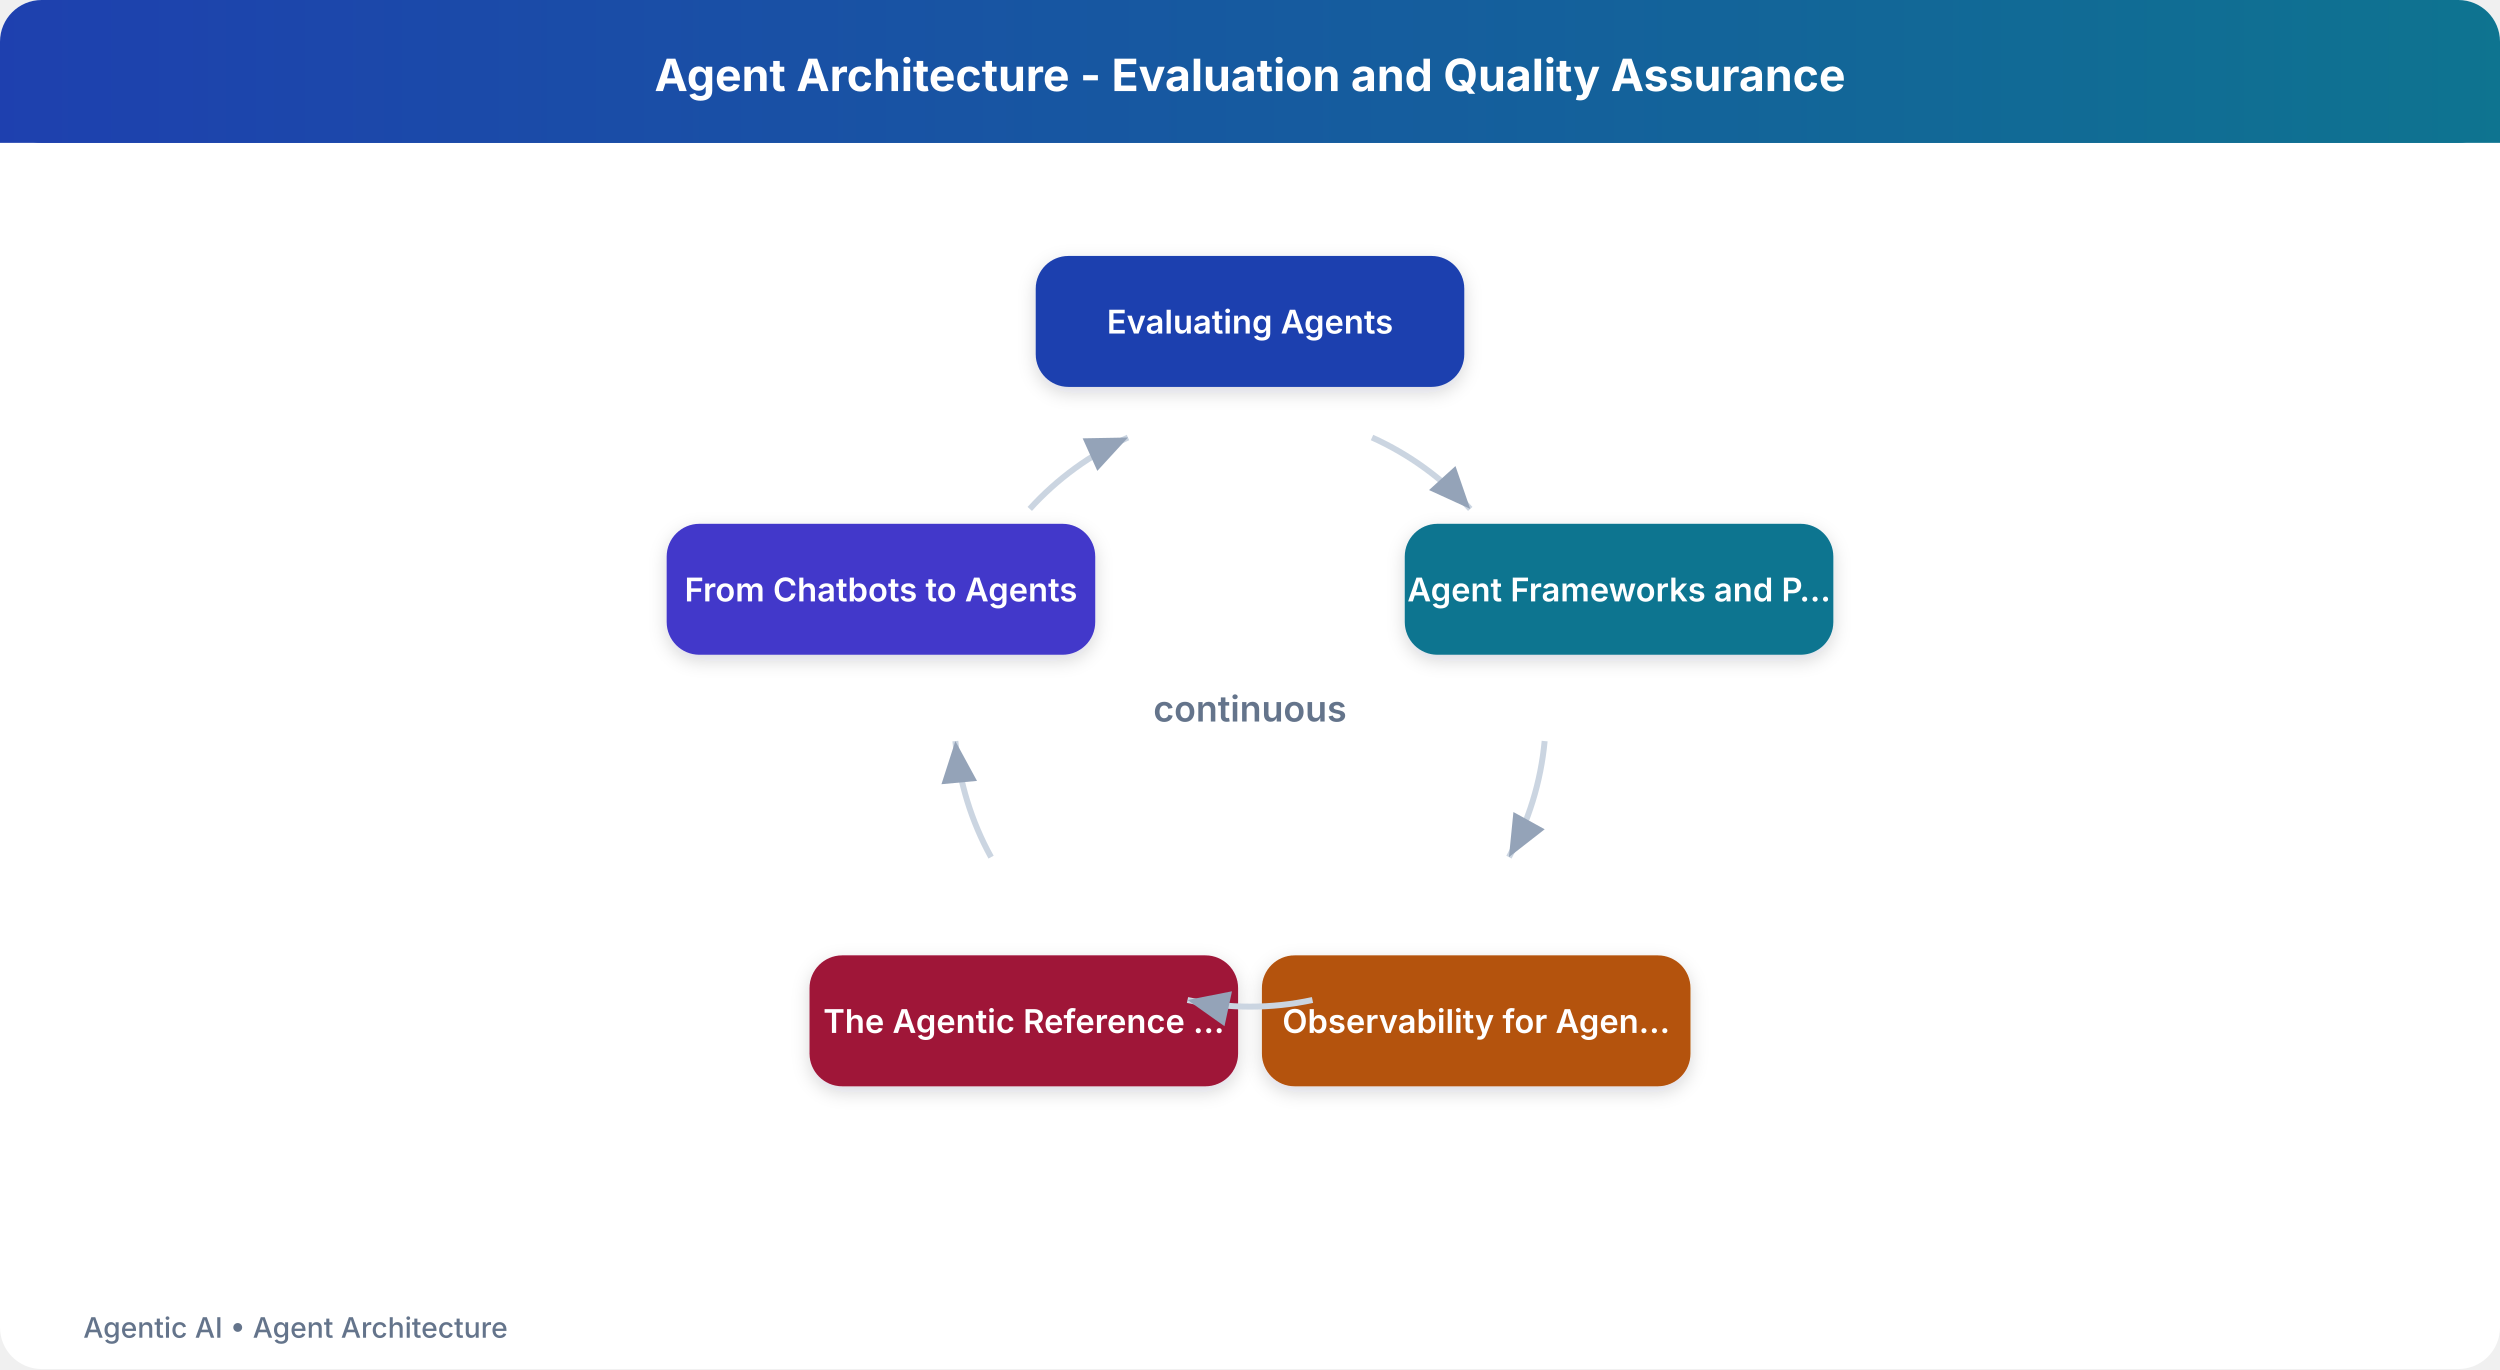
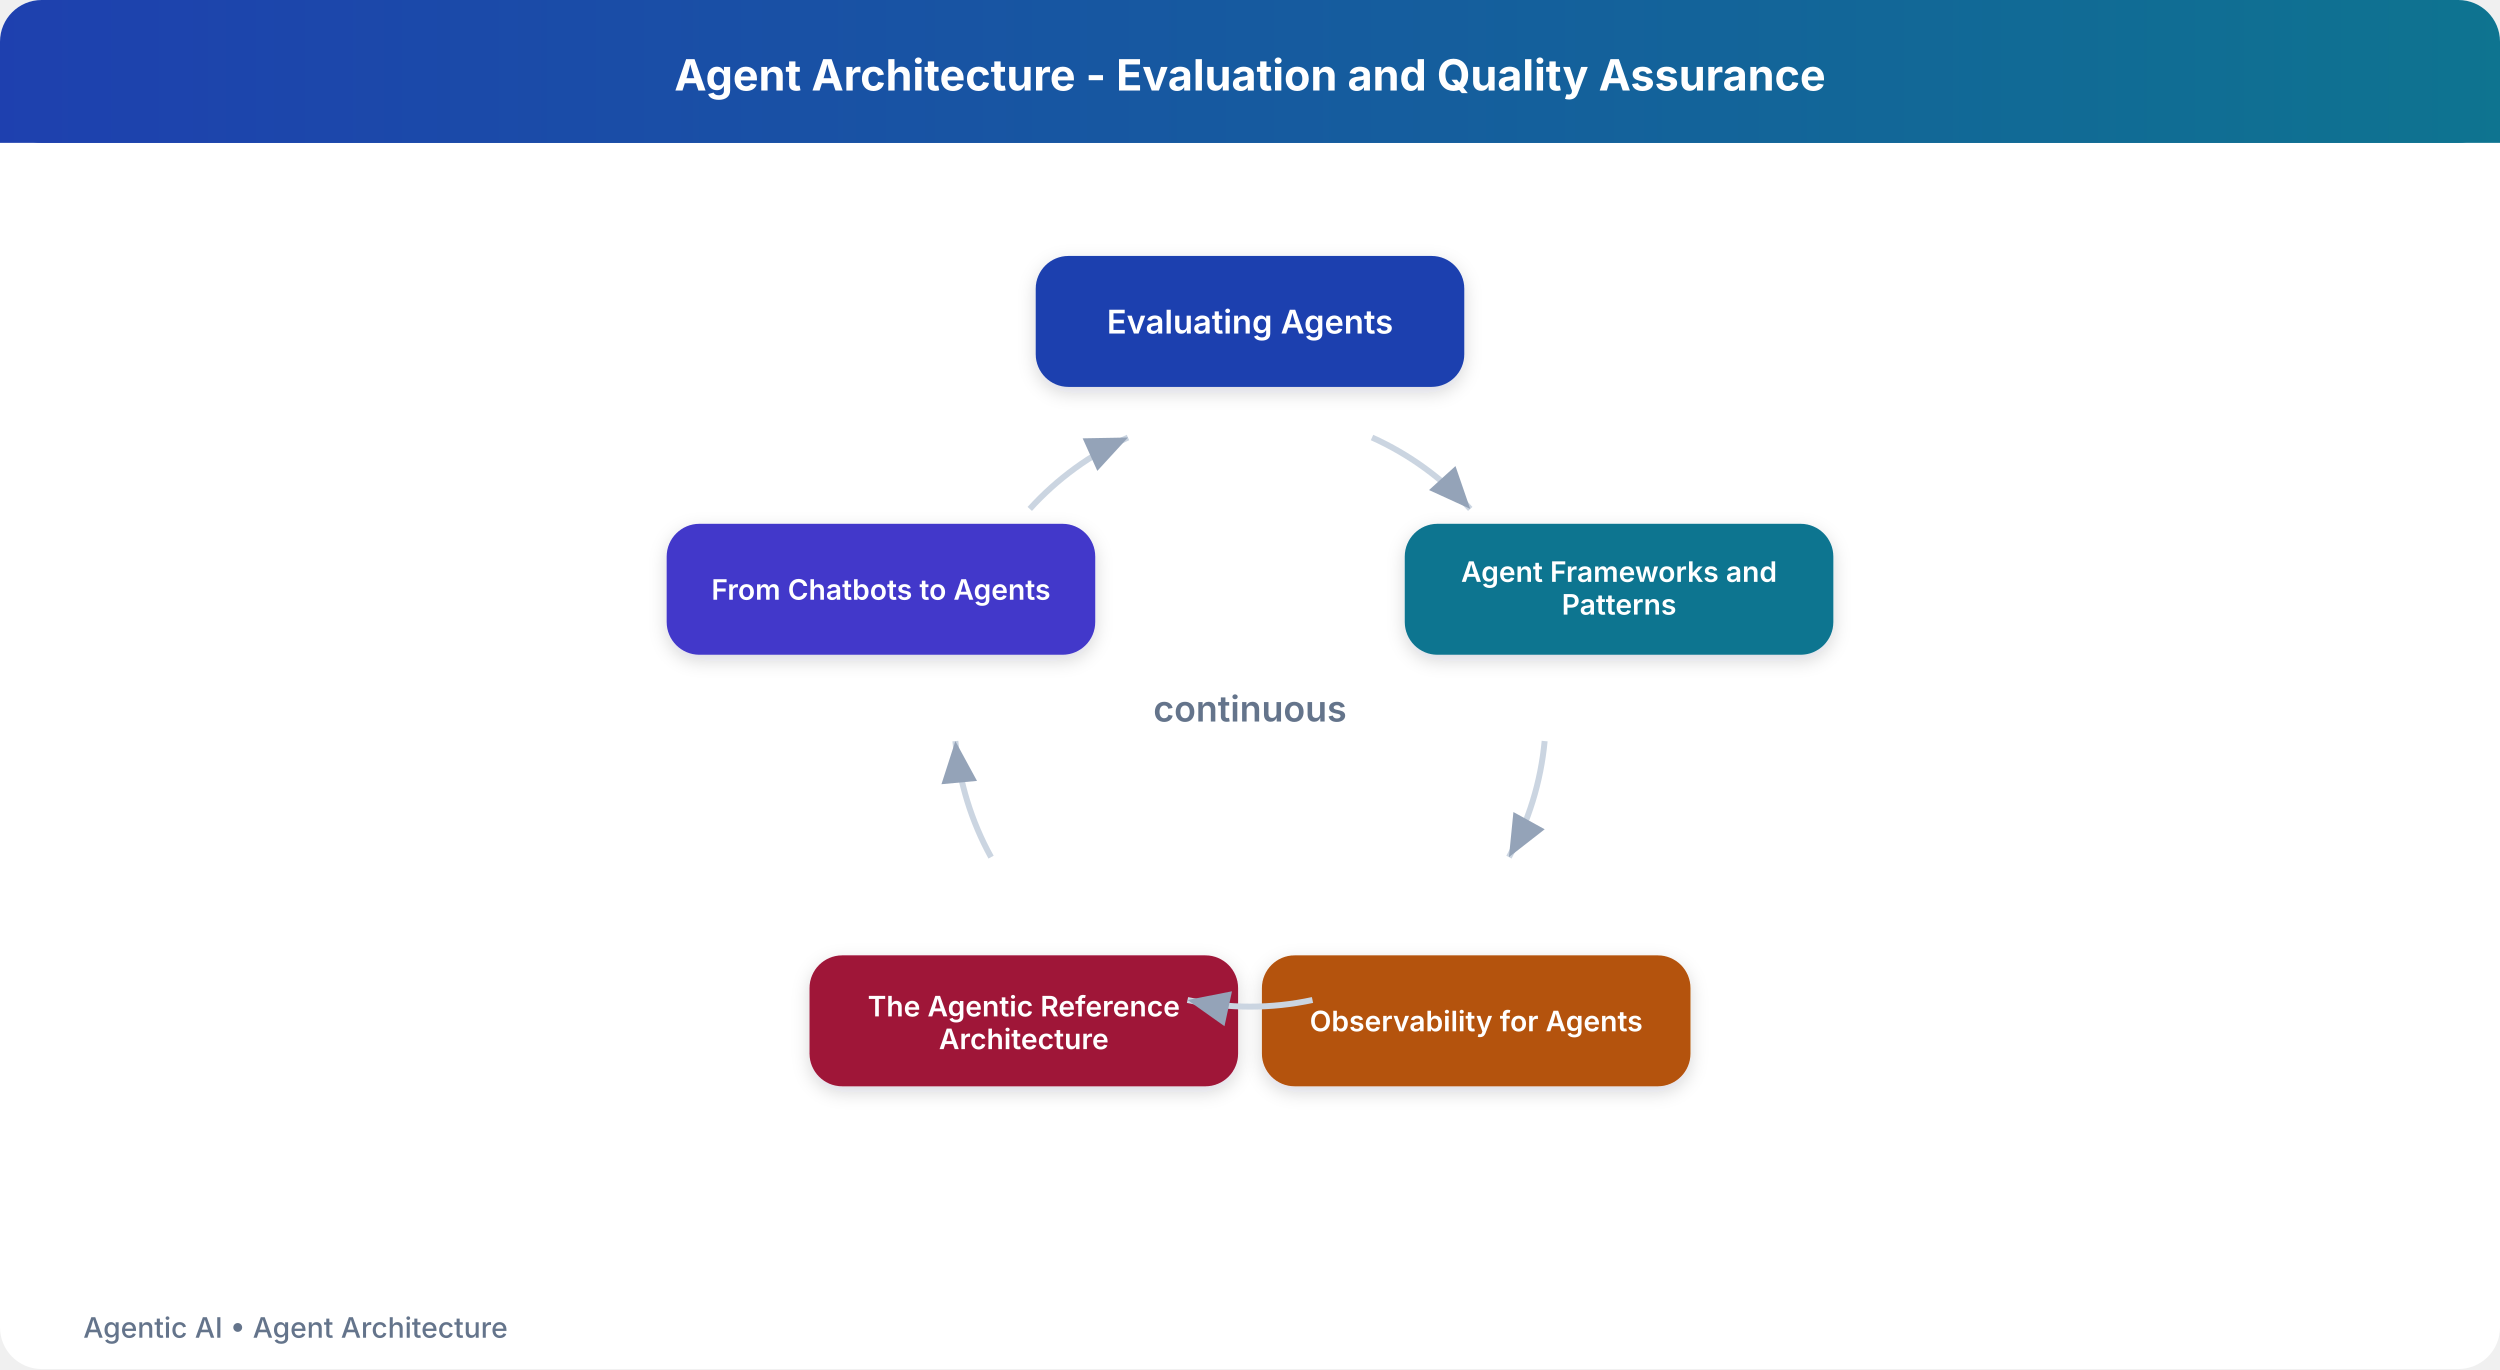
<svg xmlns="http://www.w3.org/2000/svg" width="840" height="460" data-tpl="cycle" data-pal="11-1" viewBox="0 0 840 460" font-family="Inter, Segoe UI, Arial, sans-serif">
  <defs>
    <marker id="ar" markerWidth="9" markerHeight="9" refX="7" refY="3" orient="auto">
      <path d="M0,0 L7,3 L0,6 z" fill="#94a3b8" />
    </marker>
    <marker id="arw" markerWidth="9" markerHeight="9" refX="7" refY="3" orient="auto">
      <path d="M0,0 L7,3 L0,6 z" fill="#ffffff" />
    </marker>
    <filter id="sh" x="-20%" y="-20%" width="140%" height="140%">
      <feDropShadow dx="0" dy="2" stdDeviation="3" flood-color="#0f172a" flood-opacity="0.16" />
    </filter>
  </defs>
  <defs>
    <linearGradient id="bnbb1ff" x1="0" y1="0" x2="1" y2="0">
      <stop offset="0" stop-color="#1e40af" />
      <stop offset="1" stop-color="#0e7490" />
    </linearGradient>
  </defs>
  <rect width="840" height="460" rx="14" fill="#ffffff" />
  <rect x="0" y="0" width="840" height="48" rx="14" fill="url(#bnbb1ff)" />
  <rect x="0" y="32" width="840" height="16" fill="url(#bnbb1ff)" />
-   <text x="420" y="25" text-anchor="middle" font-size="15" font-weight="700" fill="#ffffff" dominant-baseline="middle">Agent Architecture - Evaluation and Quality Assurance</text>
+   <text x="420" y="25" text-anchor="middle" font-size="14.5" font-weight="700" fill="#ffffff" dominant-baseline="middle">Agent Architecture - Evaluation and Quality Assurance</text>
  <rect x="348" y="86" width="144" height="44" rx="11" fill="#1e40af" filter="url(#sh)" />
  <text x="420" y="108" text-anchor="middle" font-size="11" font-weight="600" fill="#ffffff" dominant-baseline="middle">Evaluating Agents</text>
  <rect x="472" y="176" width="144" height="44" rx="11" fill="#0e7490" filter="url(#sh)" />
-   <text x="544" y="198" text-anchor="middle" font-size="11" font-weight="600" fill="#ffffff" dominant-baseline="middle">Agent Frameworks and P…</text>
+   <text x="544" y="192" text-anchor="middle" font-size="9.5" font-weight="600" fill="#ffffff" dominant-baseline="middle">Agent Frameworks and</text>
+   <text x="544" y="203" text-anchor="middle" font-size="9.5" font-weight="600" fill="#ffffff" dominant-baseline="middle">Patterns</text>
  <rect x="424" y="321" width="144" height="44" rx="11" fill="#b45309" filter="url(#sh)" />
-   <text x="496" y="343" text-anchor="middle" font-size="11" font-weight="600" fill="#ffffff" dominant-baseline="middle">Observability for Agen…</text>
+   <text x="496" y="343" text-anchor="middle" font-size="9.5" font-weight="600" fill="#ffffff" dominant-baseline="middle">Observability for Agents</text>
  <rect x="272" y="321" width="144" height="44" rx="11" fill="#9f1239" filter="url(#sh)" />
-   <text x="344" y="343" text-anchor="middle" font-size="11" font-weight="600" fill="#ffffff" dominant-baseline="middle">The Agentic Reference …</text>
+   <text x="344" y="338" text-anchor="middle" font-size="9.5" font-weight="600" fill="#ffffff" dominant-baseline="middle">The Agentic Reference</text>
+   <text x="344" y="349" text-anchor="middle" font-size="9.5" font-weight="600" fill="#ffffff" dominant-baseline="middle">Architecture</text>
  <rect x="224" y="176" width="144" height="44" rx="11" fill="#4338ca" filter="url(#sh)" />
-   <text x="296" y="198" text-anchor="middle" font-size="11" font-weight="600" fill="#ffffff" dominant-baseline="middle">From Chatbots to Agents</text>
+   <text x="296" y="198" text-anchor="middle" font-size="9.5" font-weight="600" fill="#ffffff" dominant-baseline="middle">From Chatbots to Agents</text>
  <path d="M461,147 A100,100 0 0 1 494,171" fill="none" stroke="#cbd5e1" stroke-width="2" marker-end="url(#ar)" />
  <path d="M519,249 A100,100 0 0 1 507,288" fill="none" stroke="#cbd5e1" stroke-width="2" marker-end="url(#ar)" />
  <path d="M441,336 A100,100 0 0 1 399,336" fill="none" stroke="#cbd5e1" stroke-width="2" marker-end="url(#ar)" />
  <path d="M333,288 A100,100 0 0 1 321,249" fill="none" stroke="#cbd5e1" stroke-width="2" marker-end="url(#ar)" />
  <path d="M346,171 A100,100 0 0 1 379,147" fill="none" stroke="#cbd5e1" stroke-width="2" marker-end="url(#ar)" />
  <text x="420" y="238" text-anchor="middle" font-size="12" font-weight="600" fill="#64748b" dominant-baseline="middle">continuous</text>
  <text x="28" y="446" text-anchor="start" font-size="9.5" font-weight="500" fill="#64748b" dominant-baseline="middle">Agentic AI  •  Agent Architecture</text>
</svg>
